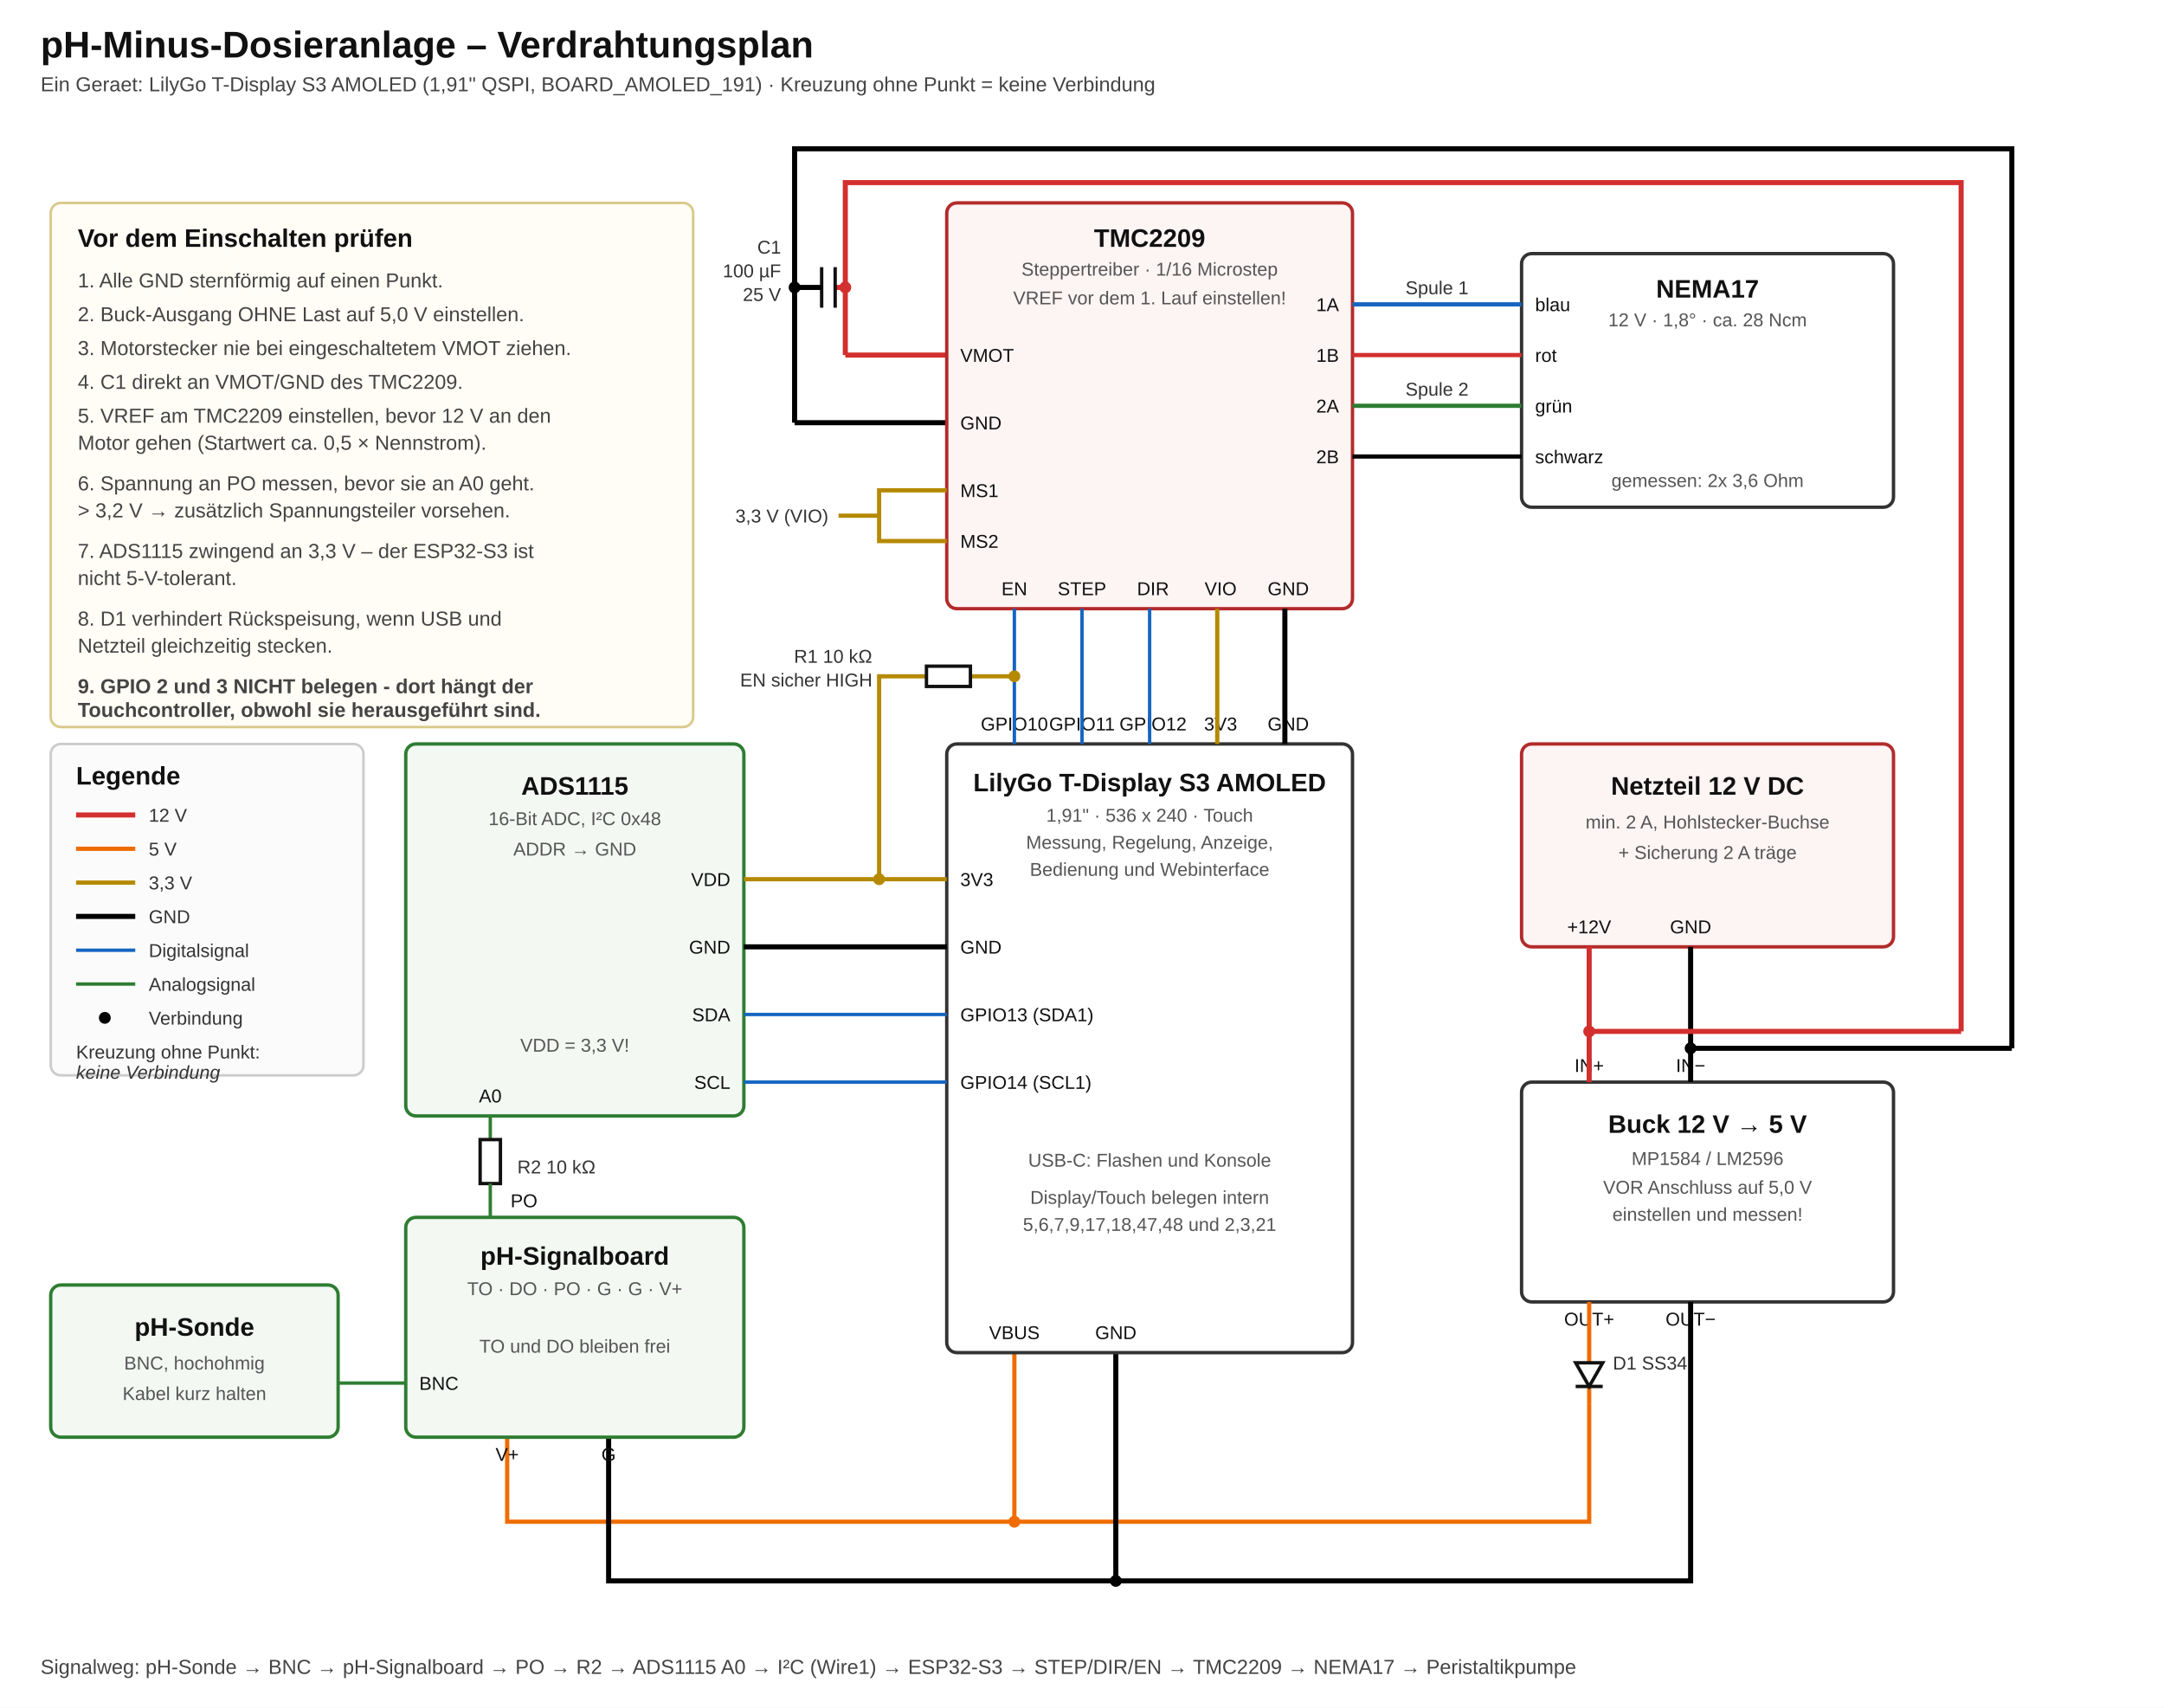
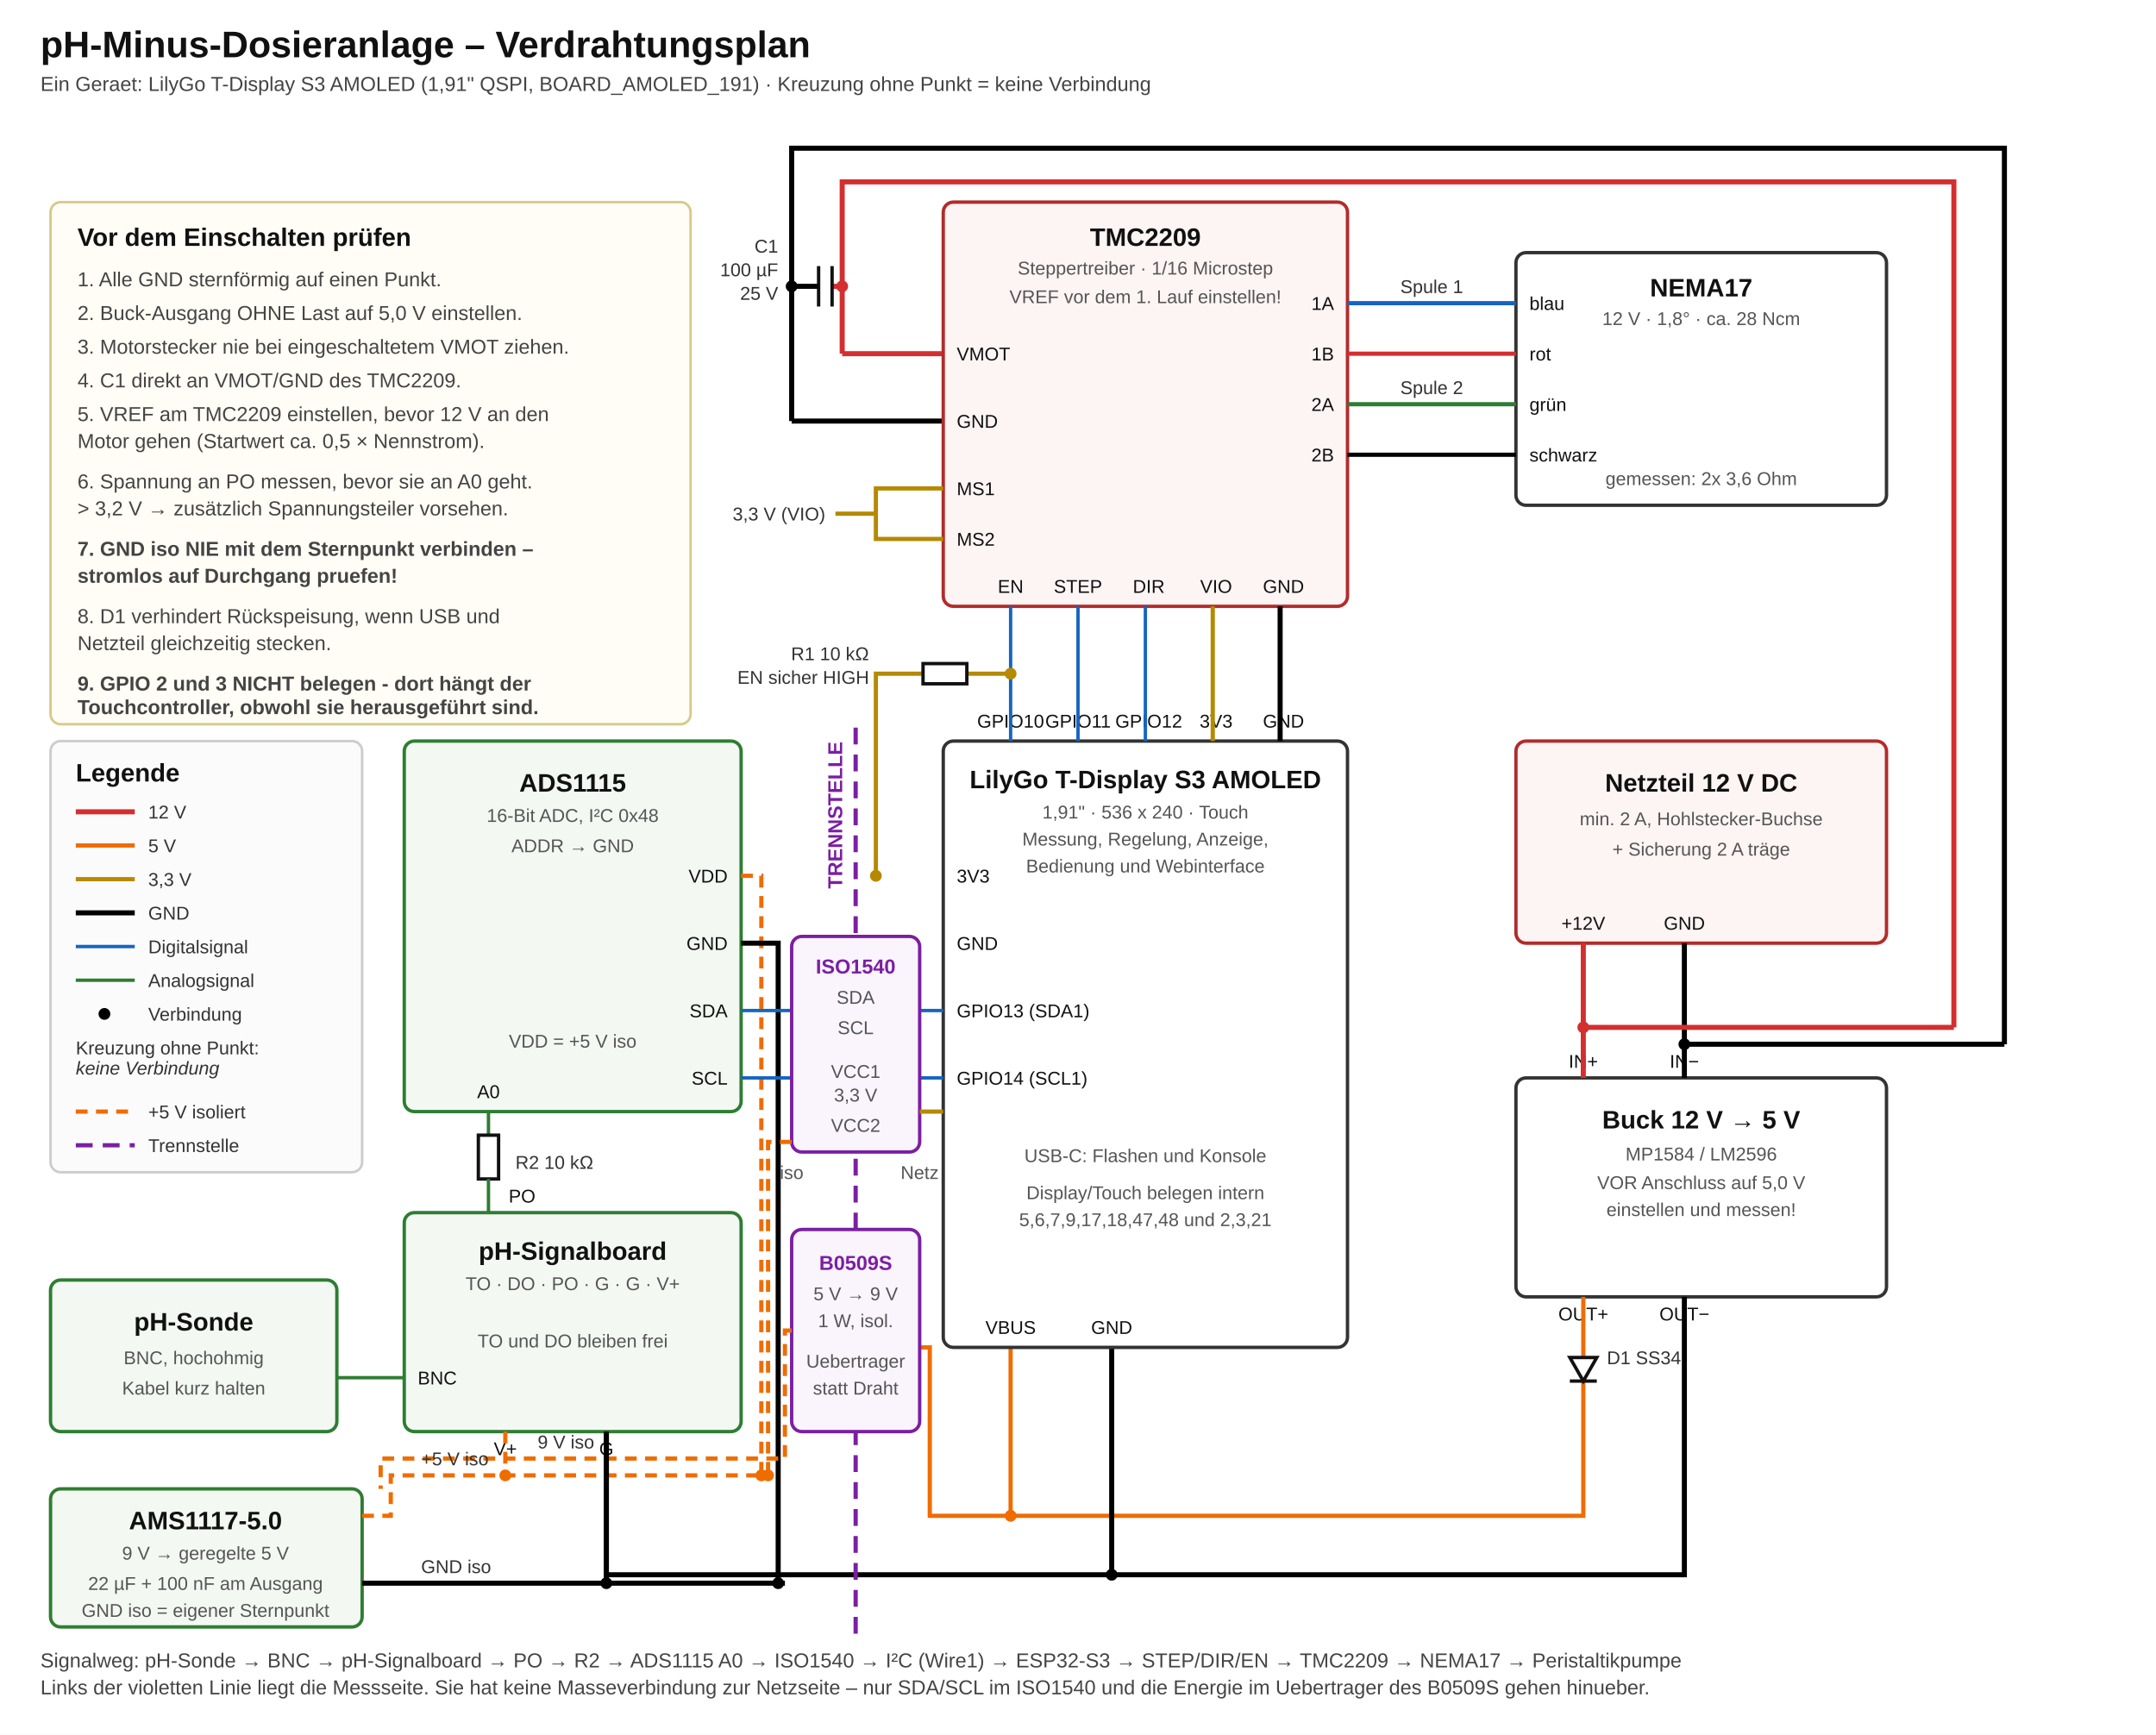
- <svg xmlns="http://www.w3.org/2000/svg" viewBox="0 0 1280 1010" width="1280" height="1010" font-family="Segoe UI, Arial, sans-serif">
+ <svg xmlns="http://www.w3.org/2000/svg" viewBox="0 0 1280 1030" width="1280" height="1030" font-family="Segoe UI, Arial, sans-serif">
  <style>
  .bx   { fill:#ffffff; stroke:#333333; stroke-width:2; }
  .bxa  { fill:#f3f8f3; stroke:#2e7d32; stroke-width:2; }
  .bxp  { fill:#fdf4f4; stroke:#b32b2b; stroke-width:2; }
  .bxo  { fill:#fafafa; stroke:#999999; stroke-width:2; stroke-dasharray:6 4; }
  .t    { font-size:15px; font-weight:600; fill:#111; }
  .s    { font-size:11px; fill:#555; }
  .p    { font-size:11px; fill:#111; }
  .lbl  { font-size:11px; fill:#333; }
  .note { font-size:12px; fill:#444; }
  .w12  { stroke:#d32f2f; stroke-width:3; fill:none; }
  .w5   { stroke:#ef6c00; stroke-width:2.5; fill:none; }
  .w33  { stroke:#b58900; stroke-width:2.5; fill:none; }
  .wg   { stroke:#000000; stroke-width:3; fill:none; }
  .wsig { stroke:#1565c0; stroke-width:2; fill:none; }
  .wana { stroke:#2e7d32; stroke-width:2; fill:none; }
  .mr   { stroke:#d32f2f; stroke-width:2.5; fill:none; }
  .mg   { stroke:#2e7d32; stroke-width:2.5; fill:none; }
  .mb   { stroke:#1565c0; stroke-width:2.5; fill:none; }
  .mk   { stroke:#000000; stroke-width:2.5; fill:none; }
  .comp { stroke:#111; stroke-width:2; fill:#fff; }
  .wrf  { stroke:#7b4fc9; stroke-width:2.5; fill:none; stroke-dasharray:9 6; }
  .w5o  { stroke:#ef6c00; stroke-width:2.5; fill:none; stroke-dasharray:7 5; }
+   .iso  { stroke:#7b1fa2; stroke-width:2.5; fill:none; stroke-dasharray:10 6; }
+   .bxi  { fill:#faf4fd; stroke:#7b1fa2; stroke-width:2; }
+   .isot { font-size:12px; font-weight:700; fill:#7b1fa2; }
</style>
-   <rect x="0" y="0" width="1280" height="1010" fill="#ffffff" />
+   <rect x="0" y="0" width="1280" height="1030" fill="#ffffff" />
  <text x="24" y="34" font-size="22" font-weight="700" fill="#111">pH-Minus-Dosieranlage – Verdrahtungsplan</text>
  <text x="24" y="54" class="note">Ein Geraet: LilyGo T-Display S3 AMOLED (1,91" QSPI, BOARD_AMOLED_191) · Kreuzung ohne Punkt = keine Verbindung</text>
  <path class="wg" d="M 1190 620 L 1190 88 L 470 88 L 470 250" />
  <path class="w12" d="M 1160 610 L 1160 108 L 500 108 L 500 210" />
  <path class="w12" d="M 500 210 L 560 210" />
  <path class="wg" d="M 470 250 L 560 250" />
  <path class="w12" d="M 500 170 L 494 170" />
  <line x1="494" y1="158" x2="494" y2="182" class="comp" />
  <path d="M 486 158 L 486 182" class="comp" />
  <path class="wg" d="M 486 170 L 470 170" />
  <text x="462" y="150" text-anchor="end" class="lbl">C1</text>
  <text x="462" y="164" text-anchor="end" class="lbl">100 µF</text>
  <text x="462" y="178" text-anchor="end" class="lbl">25 V</text>
  <circle cx="500" cy="170" r="3.5" fill="#d32f2f" />
  <circle cx="470" cy="170" r="3.5" fill="#000" />
  <rect x="560" y="120" width="240" height="240" rx="6" class="bxp" />
  <text x="680" y="146" text-anchor="middle" class="t">TMC2209</text>
  <text x="680" y="163" text-anchor="middle" class="s">Steppertreiber · 1/16 Microstep</text>
  <text x="680" y="180" text-anchor="middle" class="s">VREF vor dem 1. Lauf einstellen!</text>
  <text x="568" y="214" class="p">VMOT</text>
  <text x="568" y="254" class="p">GND</text>
  <text x="568" y="294" class="p">MS1</text>
  <text x="568" y="324" class="p">MS2</text>
  <text x="792" y="184" text-anchor="end" class="p">1A</text>
  <text x="792" y="214" text-anchor="end" class="p">1B</text>
  <text x="792" y="244" text-anchor="end" class="p">2A</text>
  <text x="792" y="274" text-anchor="end" class="p">2B</text>
  <text x="600" y="352" text-anchor="middle" class="p">EN</text>
  <text x="640" y="352" text-anchor="middle" class="p">STEP</text>
  <text x="682" y="352" text-anchor="middle" class="p">DIR</text>
  <text x="722" y="352" text-anchor="middle" class="p">VIO</text>
  <text x="762" y="352" text-anchor="middle" class="p">GND</text>
  <path class="w33" d="M 560 290 L 520 290 L 520 320 L 560 320" />
  <path class="w33" d="M 520 305 L 496 305" />
  <text x="490" y="309" text-anchor="end" class="lbl">3,3 V (VIO)</text>
  <rect x="900" y="150" width="220" height="150" rx="6" class="bx" />
  <text x="1010" y="176" text-anchor="middle" class="t">NEMA17</text>
  <text x="1010" y="193" text-anchor="middle" class="s">12 V · 1,8° · ca. 28 Ncm</text>
  <text x="1010" y="288" text-anchor="middle" class="s">gemessen: 2x 3,6 Ohm</text>
  <text x="908" y="184" class="p">blau</text>
  <text x="908" y="214" class="p">rot</text>
  <text x="908" y="244" class="p">grün</text>
  <text x="908" y="274" class="p">schwarz</text>
  <path class="mb" d="M 800 180 L 900 180" />
  <path class="mr" d="M 800 210 L 900 210" />
  <path class="mg" d="M 800 240 L 900 240" />
  <path class="mk" d="M 800 270 L 900 270" />
  <text x="850" y="174" text-anchor="middle" class="lbl">Spule 1</text>
  <text x="850" y="234" text-anchor="middle" class="lbl">Spule 2</text>
  <rect x="900" y="440" width="220" height="120" rx="6" class="bxp" />
  <text x="1010" y="470" text-anchor="middle" class="t">Netzteil 12 V DC</text>
  <text x="1010" y="490" text-anchor="middle" class="s">min. 2 A, Hohlstecker-Buchse</text>
  <text x="1010" y="508" text-anchor="middle" class="s">+ Sicherung 2 A träge</text>
  <text x="940" y="552" text-anchor="middle" class="p">+12V</text>
  <text x="1000" y="552" text-anchor="middle" class="p">GND</text>
  <rect x="900" y="640" width="220" height="130" rx="6" class="bx" />
  <text x="1010" y="670" text-anchor="middle" class="t">Buck 12 V → 5 V</text>
  <text x="1010" y="689" text-anchor="middle" class="s">MP1584 / LM2596</text>
  <text x="1010" y="706" text-anchor="middle" class="s">VOR Anschluss auf 5,0 V</text>
  <text x="1010" y="722" text-anchor="middle" class="s">einstellen und messen!</text>
  <text x="940" y="634" text-anchor="middle" class="p">IN+</text>
  <text x="1000" y="634" text-anchor="middle" class="p">IN−</text>
  <text x="940" y="784" text-anchor="middle" class="p">OUT+</text>
  <text x="1000" y="784" text-anchor="middle" class="p">OUT−</text>
  <path class="w12" d="M 940 560 L 940 640" />
  <path class="wg" d="M 1000 560 L 1000 640" />
  <path class="w12" d="M 940 610 L 1160 610" />
  <path class="wg" d="M 1000 620 L 1190 620" />
  <circle cx="940" cy="610" r="3.5" fill="#d32f2f" />
  <circle cx="1000" cy="620" r="3.5" fill="#000" />
  <path class="w5" d="M 940 770 L 940 830" />
  <path d="M 932 806 L 948 806 L 940 820 Z" class="comp" />
  <line x1="932" y1="820" x2="948" y2="820" class="comp" />
  <text x="954" y="810" class="lbl">D1 SS34</text>
  <path class="w5" d="M 940 830 L 940 900 L 600 900 L 600 800" />
-   <path class="w5" d="M 600 900 L 300 900 L 300 850" />
+   <path class="w5" d="M 600 900 L 552 900 L 552 800 L 546 800" />
  <circle cx="600" cy="900" r="3.5" fill="#ef6c00" />
  <path class="wg" d="M 1000 770 L 1000 935 L 660 935 L 660 800" />
  <path class="wg" d="M 660 935 L 360 935 L 360 850" />
  <circle cx="660" cy="935" r="3.5" fill="#000" />
  <rect x="560" y="440" width="240" height="360" rx="6" class="bx" />
  <text x="680" y="468" text-anchor="middle" class="t">LilyGo T-Display S3 AMOLED</text>
  <text x="680" y="486" text-anchor="middle" class="s">1,91" · 536 x 240 · Touch</text>
  <text x="680" y="502" text-anchor="middle" class="s">Messung, Regelung, Anzeige,</text>
  <text x="680" y="518" text-anchor="middle" class="s">Bedienung und Webinterface</text>
  <text x="680" y="690" text-anchor="middle" class="s">USB-C: Flashen und Konsole</text>
  <text x="680" y="712" text-anchor="middle" class="s">Display/Touch belegen intern</text>
  <text x="680" y="728" text-anchor="middle" class="s">5,6,7,9,17,18,47,48 und 2,3,21</text>
  <text x="600" y="432" text-anchor="middle" class="p">GPIO10</text>
  <text x="640" y="432" text-anchor="middle" class="p">GPIO11</text>
  <text x="682" y="432" text-anchor="middle" class="p">GPIO12</text>
  <text x="722" y="432" text-anchor="middle" class="p">3V3</text>
  <text x="762" y="432" text-anchor="middle" class="p">GND</text>
  <text x="568" y="524" class="p">3V3</text>
  <text x="568" y="564" class="p">GND</text>
  <text x="568" y="604" class="p">GPIO13 (SDA1)</text>
  <text x="568" y="644" class="p">GPIO14 (SCL1)</text>
  <text x="600" y="792" text-anchor="middle" class="p">VBUS</text>
  <text x="660" y="792" text-anchor="middle" class="p">GND</text>
  <path class="wsig" d="M 600 440 L 600 360" />
  <path class="wsig" d="M 640 440 L 640 360" />
  <path class="wsig" d="M 680 440 L 680 360" />
  <path class="w33" d="M 720 440 L 720 360" />
  <path class="wg" d="M 760 440 L 760 360" />
  <path class="w33" d="M 600 400 L 545 400 L 520 400 L 520 520" />
  <rect x="548" y="394" width="26" height="12" class="comp" />
  <circle cx="600" cy="400" r="3.5" fill="#b58900" />
  <circle cx="520" cy="520" r="3.5" fill="#b58900" />
  <text x="516" y="392" text-anchor="end" class="lbl">R1 10 kΩ</text>
  <text x="516" y="406" text-anchor="end" class="lbl">EN sicher HIGH</text>
  <rect x="240" y="440" width="200" height="220" rx="6" class="bxa" />
  <text x="340" y="470" text-anchor="middle" class="t">ADS1115</text>
  <text x="340" y="488" text-anchor="middle" class="s">16-Bit ADC, I²C 0x48</text>
  <text x="340" y="506" text-anchor="middle" class="s">ADDR → GND</text>
-   <text x="340" y="622" text-anchor="middle" class="s">VDD = 3,3 V!</text>
+   <text x="340" y="622" text-anchor="middle" class="s">VDD = +5 V iso</text>
  <text x="432" y="524" text-anchor="end" class="p">VDD</text>
  <text x="432" y="564" text-anchor="end" class="p">GND</text>
  <text x="432" y="604" text-anchor="end" class="p">SDA</text>
  <text x="432" y="644" text-anchor="end" class="p">SCL</text>
  <text x="290" y="652" text-anchor="middle" class="p">A0</text>
-   <path class="w33" d="M 440 520 L 560 520" />
-   <path class="wg" d="M 440 560 L 560 560" />
-   <path class="wsig" d="M 440 600 L 560 600" />
-   <path class="wsig" d="M 440 640 L 560 640" />
+   <path class="w5o" d="M 440 520 L 452 520 L 452 876" />
+   <path class="wg" d="M 440 560 L 462 560 L 462 940" />
+   <circle cx="452" cy="876" r="3.5" fill="#ef6c00" />
+   <circle cx="462" cy="940" r="3.5" fill="#000" />
+   <path class="wsig" d="M 440 600 L 470 600" />
+   <path class="wsig" d="M 440 640 L 470 640" />
+   <path class="wsig" d="M 546 600 L 560 600" />
+   <path class="wsig" d="M 546 640 L 560 640" />
  <path class="wana" d="M 290 660 L 290 674" />
  <rect x="284" y="674" width="12" height="26" class="comp" />
  <path class="wana" d="M 290 700 L 290 720" />
  <text x="306" y="694" class="lbl">R2 10 kΩ</text>
  <rect x="240" y="720" width="200" height="130" rx="6" class="bxa" />
  <text x="340" y="748" text-anchor="middle" class="t">pH-Signalboard</text>
  <text x="340" y="766" text-anchor="middle" class="s">TO · DO · PO · G · G · V+</text>
  <text x="340" y="800" text-anchor="middle" class="s">TO und DO bleiben frei</text>
  <text x="302" y="714" class="p">PO</text>
  <text x="300" y="864" text-anchor="middle" class="p">V+</text>
  <text x="360" y="864" text-anchor="middle" class="p">G</text>
  <text x="248" y="822" class="p">BNC</text>
  <rect x="30" y="760" width="170" height="90" rx="6" class="bxa" />
  <text x="115" y="790" text-anchor="middle" class="t">pH-Sonde</text>
  <text x="115" y="810" text-anchor="middle" class="s">BNC, hochohmig</text>
  <text x="115" y="828" text-anchor="middle" class="s">Kabel kurz halten</text>
  <path class="wana" d="M 200 818 L 240 818" />
-   <rect x="30" y="440" width="185" height="196" rx="6" fill="#fbfbfb" stroke="#ccc" stroke-width="1.5" />
+   <path class="iso" d="M 508 432 L 508 972" />
+   <text x="500" y="484" text-anchor="middle" class="isot" transform="rotate(-90 500 484)">TRENNSTELLE</text>
+   <rect x="470" y="556" width="76" height="128" rx="6" class="bxi" />
+   <text x="508" y="578" text-anchor="middle" class="isot">ISO1540</text>
+   <text x="508" y="596" text-anchor="middle" class="s">SDA</text>
+   <text x="508" y="614" text-anchor="middle" class="s">SCL</text>
+   <text x="508" y="640" text-anchor="middle" class="s">VCC1</text>
+   <text x="508" y="654" text-anchor="middle" class="s">3,3 V</text>
+   <text x="508" y="672" text-anchor="middle" class="s">VCC2</text>
+   <text x="470" y="700" text-anchor="middle" class="s">iso</text>
+   <text x="546" y="700" text-anchor="middle" class="s">Netz</text>
+   <path class="w33" d="M 546 660 L 560 660" />
+   <path class="w5o" d="M 470 678 L 456 678 L 456 876" />
+   <circle cx="456" cy="876" r="3.5" fill="#ef6c00" />
+   <rect x="470" y="730" width="76" height="120" rx="6" class="bxi" />
+   <text x="508" y="754" text-anchor="middle" class="isot">B0509S</text>
+   <text x="508" y="772" text-anchor="middle" class="s">5 V → 9 V</text>
+   <text x="508" y="788" text-anchor="middle" class="s">1 W, isol.</text>
+   <text x="508" y="812" text-anchor="middle" class="s">Uebertrager</text>
+   <text x="508" y="828" text-anchor="middle" class="s">statt Draht</text>
+   <path class="w5o" d="M 470 790 L 466 790 L 466 866 L 226 866 L 226 884" />
+   <text x="336" y="860" text-anchor="middle" class="lbl">9 V iso</text>
+   <rect x="30" y="884" width="185" height="82" rx="6" class="bxa" />
+   <text x="122" y="908" text-anchor="middle" class="t">AMS1117-5.0</text>
+   <text x="122" y="926" text-anchor="middle" class="s">9 V → geregelte 5 V</text>
+   <text x="122" y="944" text-anchor="middle" class="s">22 µF + 100 nF am Ausgang</text>
+   <text x="122" y="960" text-anchor="middle" class="s">GND iso = eigener Sternpunkt</text>
+   <path class="w5o" d="M 215 900 L 232 900 L 232 876 L 456 876" />
+   <path class="wg" d="M 215 940 L 466 940" />
+   <text x="250" y="870" class="lbl" fill="#ef6c00">+5 V iso</text>
+   <text x="250" y="934" class="lbl">GND iso</text>
+   <path class="w5o" d="M 300 850 L 300 876" />
+   <path class="wg" d="M 360 850 L 360 940" />
+   <circle cx="300" cy="876" r="3.5" fill="#ef6c00" />
+   <circle cx="360" cy="940" r="3.5" fill="#000" />
+   <rect x="30" y="440" width="185" height="256" rx="6" fill="#fbfbfb" stroke="#ccc" stroke-width="1.5" />
  <text x="45" y="464" class="t">Legende</text>
  <line x1="45" y1="482" x2="80" y2="482" class="w12" />
  <text x="88" y="486" class="lbl">12 V</text>
  <line x1="45" y1="502" x2="80" y2="502" class="w5" />
  <text x="88" y="506" class="lbl">5 V</text>
  <line x1="45" y1="522" x2="80" y2="522" class="w33" />
  <text x="88" y="526" class="lbl">3,3 V</text>
  <line x1="45" y1="542" x2="80" y2="542" class="wg" />
  <text x="88" y="546" class="lbl">GND</text>
  <line x1="45" y1="562" x2="80" y2="562" class="wsig" />
  <text x="88" y="566" class="lbl">Digitalsignal</text>
  <line x1="45" y1="582" x2="80" y2="582" class="wana" />
  <text x="88" y="586" class="lbl">Analogsignal</text>
  <circle cx="62" cy="602" r="3.5" fill="#000" />
  <text x="88" y="606" class="lbl">Verbindung</text>
  <text x="45" y="626" class="lbl">Kreuzung ohne Punkt:</text>
  <text x="45" y="638" class="lbl" font-style="italic">keine Verbindung</text>
+   <line x1="45" y1="660" x2="80" y2="660" class="w5o" />
+   <text x="88" y="664" class="lbl">+5 V isoliert</text>
+   <line x1="45" y1="680" x2="80" y2="680" class="iso" />
+   <text x="88" y="684" class="lbl">Trennstelle</text>
  <rect x="30" y="120" width="380" height="310" rx="6" fill="#fffdf5" stroke="#d9c98a" stroke-width="1.5" />
  <text x="46" y="146" class="t">Vor dem Einschalten prüfen</text>
  <text x="46" y="170" class="note">1. Alle GND sternförmig auf einen Punkt.</text>
  <text x="46" y="190" class="note">2. Buck-Ausgang OHNE Last auf 5,0 V einstellen.</text>
  <text x="46" y="210" class="note">3. Motorstecker nie bei eingeschaltetem VMOT ziehen.</text>
  <text x="46" y="230" class="note">4. C1 direkt an VMOT/GND des TMC2209.</text>
  <text x="46" y="250" class="note">5. VREF am TMC2209 einstellen, bevor 12 V an den</text>
  <text x="46" y="266" class="note">    Motor gehen (Startwert ca. 0,5 × Nennstrom).</text>
  <text x="46" y="290" class="note">6. Spannung an PO messen, bevor sie an A0 geht.</text>
  <text x="46" y="306" class="note">    &gt; 3,2 V → zusätzlich Spannungsteiler vorsehen.</text>
-   <text x="46" y="330" class="note">7. ADS1115 zwingend an 3,3 V – der ESP32-S3 ist</text>
-   <text x="46" y="346" class="note">    nicht 5-V-tolerant.</text>
+   <text x="46" y="330" class="note" font-weight="600">7. GND iso NIE mit dem Sternpunkt verbinden –</text>
+   <text x="46" y="346" class="note" font-weight="600">    stromlos auf Durchgang pruefen!</text>
  <text x="46" y="370" class="note">8. D1 verhindert Rückspeisung, wenn USB und</text>
  <text x="46" y="386" class="note">    Netzteil gleichzeitig stecken.</text>
  <text x="46" y="410" class="note" font-weight="600">9. GPIO 2 und 3 NICHT belegen - dort hängt der</text>
  <text x="46" y="424" class="note" font-weight="600">    Touchcontroller, obwohl sie herausgeführt sind.</text>
-   <text x="24" y="990" class="note">Signalweg: pH-Sonde → BNC → pH-Signalboard → PO → R2 → ADS1115 A0 → I²C (Wire1) → ESP32-S3 → STEP/DIR/EN → TMC2209 → NEMA17 → Peristaltikpumpe</text>
+   <text x="24" y="990" class="note">Signalweg: pH-Sonde → BNC → pH-Signalboard → PO → R2 → ADS1115 A0 → ISO1540 → I²C (Wire1) → ESP32-S3 → STEP/DIR/EN → TMC2209 → NEMA17 → Peristaltikpumpe</text>
+   <text x="24" y="1006" class="note" fill="#7b1fa2">Links der violetten Linie liegt die Messseite. Sie hat keine Masseverbindung zur Netzseite – nur SDA/SCL im ISO1540 und die Energie im Uebertrager des B0509S gehen hinueber.</text>
</svg>
